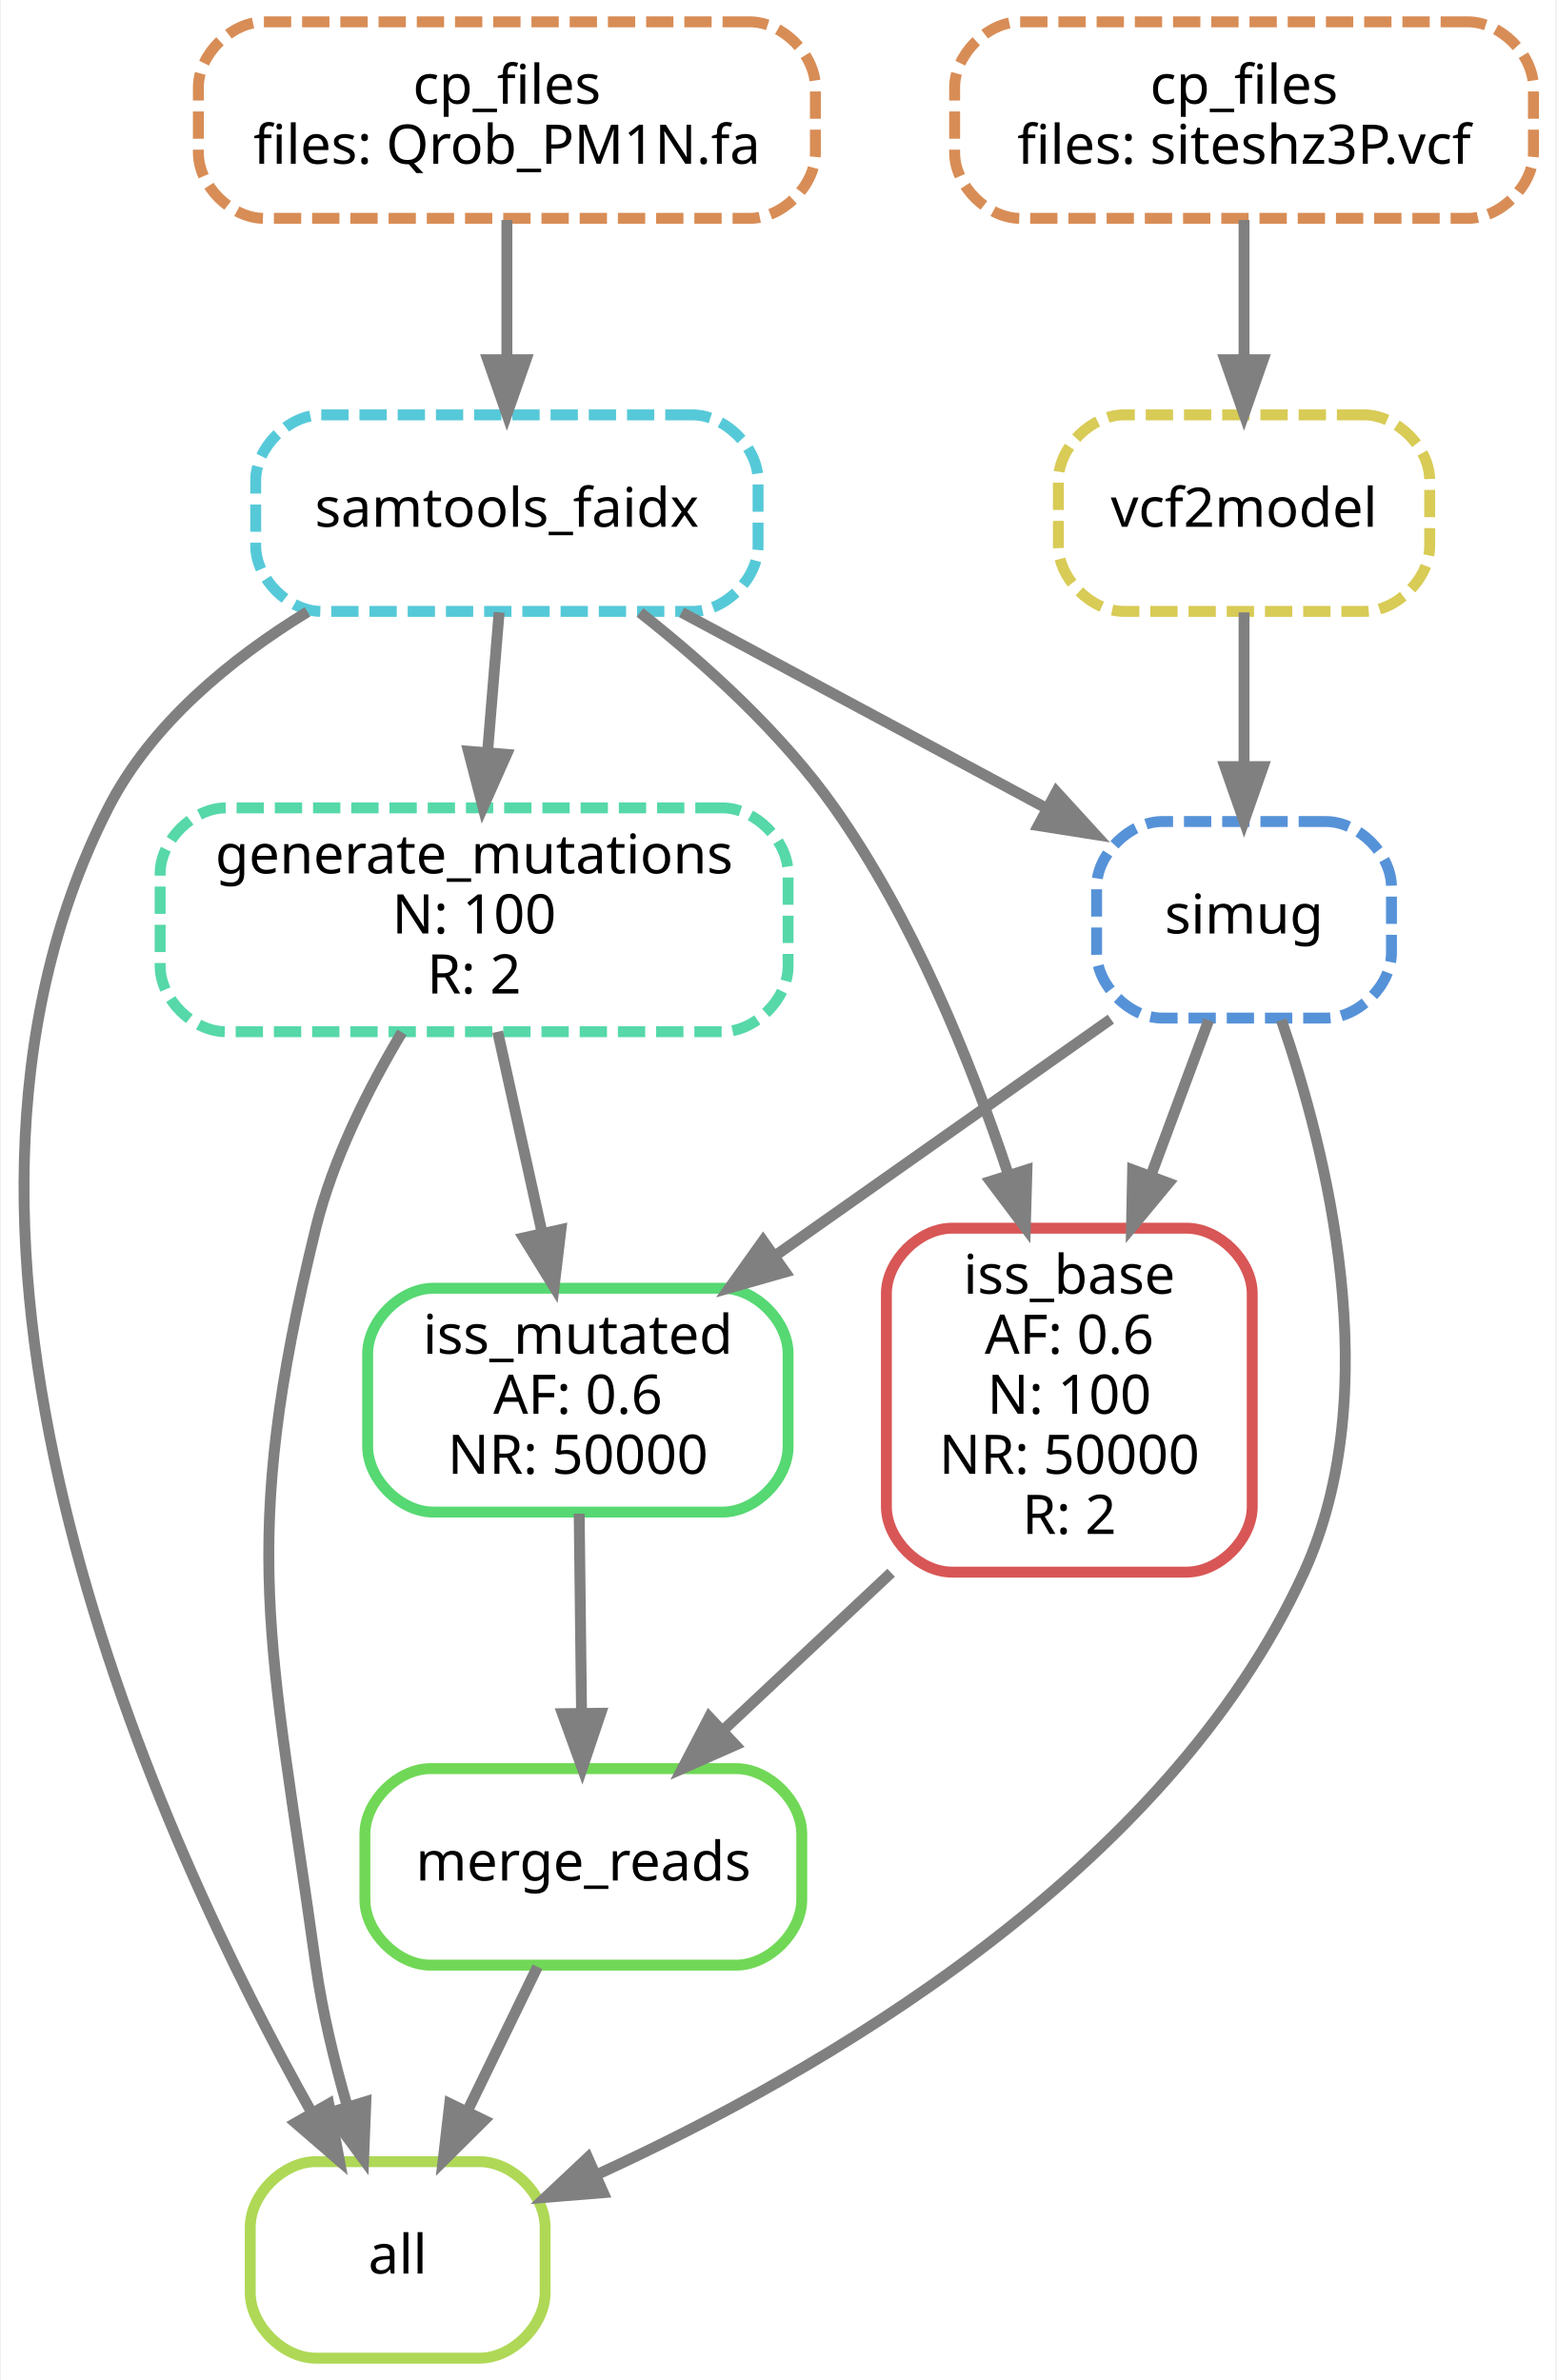
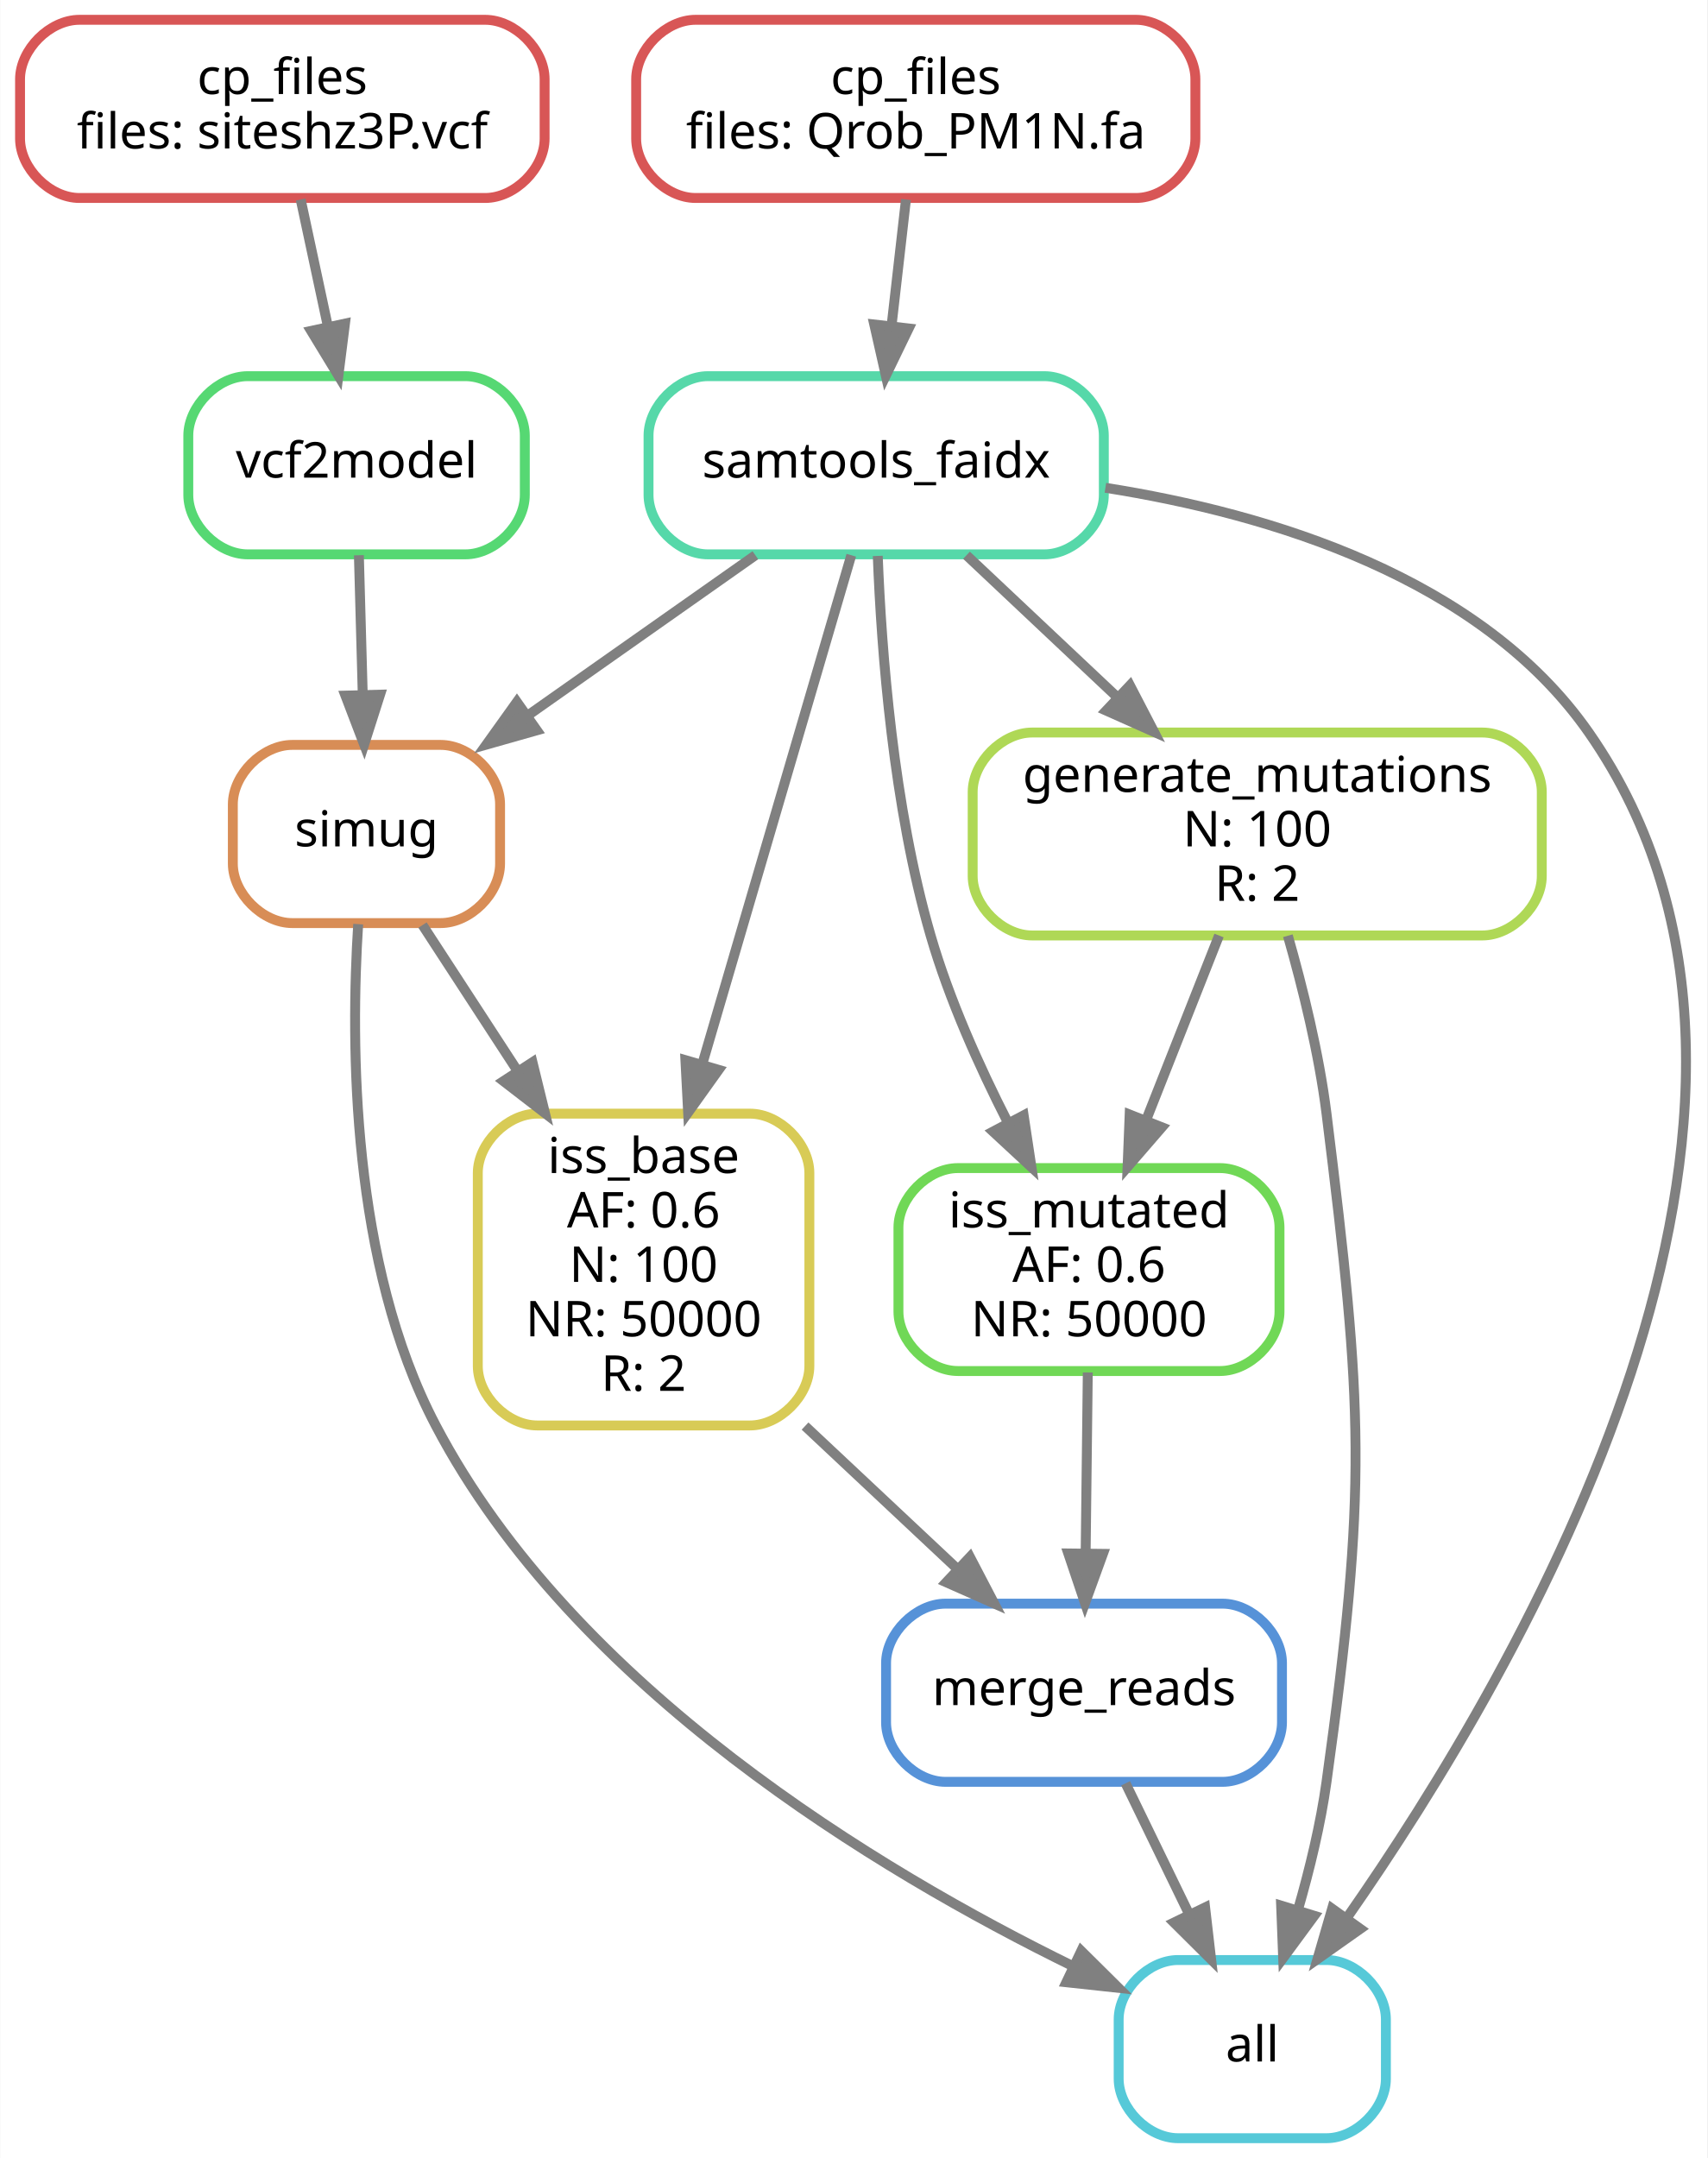
- <svg xmlns="http://www.w3.org/2000/svg" width="285pt" height="436pt" viewBox="0.00 0.00 284.66 436.00">
+ <svg xmlns="http://www.w3.org/2000/svg" width="345pt" height="436pt" viewBox="0.00 0.00 344.90 436.00">
  <g id="graph0" class="graph" transform="scale(1 1) rotate(0) translate(4 432)">
-     <polygon fill="white" stroke="transparent" points="-4,4 -4,-432 280.66,-432 280.66,4 -4,4" />
+     <polygon fill="white" stroke="transparent" points="-4,4 -4,-432 340.9,-432 340.9,4 -4,4" />
    <g id="node1" class="node">
-       <path fill="none" stroke="#afd856" stroke-width="2" d="M83.66,-36C83.66,-36 53.66,-36 53.66,-36 47.66,-36 41.66,-30 41.66,-24 41.66,-24 41.66,-12 41.66,-12 41.66,-6 47.66,0 53.66,0 53.66,0 83.66,0 83.66,0 89.66,0 95.66,-6 95.66,-12 95.66,-12 95.66,-24 95.66,-24 95.66,-30 89.66,-36 83.66,-36" />
-       <text text-anchor="middle" x="68.66" y="-15.5" font-family="sans" font-size="10.00">all</text>
+       <path fill="none" stroke="#56c9d8" stroke-width="2" d="M264,-36C264,-36 234,-36 234,-36 228,-36 222,-30 222,-24 222,-24 222,-12 222,-12 222,-6 228,0 234,0 234,0 264,0 264,0 270,0 276,-6 276,-12 276,-12 276,-24 276,-24 276,-30 270,-36 264,-36" />
+       <text text-anchor="middle" x="249" y="-15.5" font-family="sans" font-size="10.00">all</text>
    </g>
    <g id="node2" class="node">
-       <path fill="none" stroke="#56c9d8" stroke-width="2" stroke-dasharray="5,2" d="M122.66,-356C122.66,-356 54.66,-356 54.66,-356 48.66,-356 42.66,-350 42.66,-344 42.66,-344 42.66,-332 42.66,-332 42.66,-326 48.66,-320 54.66,-320 54.66,-320 122.66,-320 122.66,-320 128.66,-320 134.66,-326 134.66,-332 134.66,-332 134.66,-344 134.66,-344 134.66,-350 128.66,-356 122.66,-356" />
-       <text text-anchor="middle" x="88.66" y="-335.5" font-family="sans" font-size="10.00">samtools_faidx</text>
+       <path fill="none" stroke="#56d8a9" stroke-width="2" d="M207,-356C207,-356 139,-356 139,-356 133,-356 127,-350 127,-344 127,-344 127,-332 127,-332 127,-326 133,-320 139,-320 139,-320 207,-320 207,-320 213,-320 219,-326 219,-332 219,-332 219,-344 219,-344 219,-350 213,-356 207,-356" />
+       <text text-anchor="middle" x="173" y="-335.5" font-family="sans" font-size="10.00">samtools_faidx</text>
    </g>
    <g id="edge1" class="edge">
-       <path fill="none" stroke="grey" stroke-width="2" d="M52.15,-319.92C38.06,-311.29 23.49,-299.35 15.66,-284 -25.37,-203.5 25.33,-94.14 52.96,-44.91" />
-       <polygon fill="grey" stroke="grey" stroke-width="2" points="56.04,-46.57 57.99,-36.16 49.97,-43.09 56.04,-46.57" />
+       <path fill="none" stroke="grey" stroke-width="2" d="M219.32,-333.45C252.53,-328.21 295.13,-315.35 317,-284 369.81,-208.29 303.26,-94.82 268.13,-44.54" />
+       <polygon fill="grey" stroke="grey" stroke-width="2" points="270.83,-42.3 262.17,-36.19 265.13,-46.37 270.83,-42.3" />
    </g>
    <g id="node3" class="node">
-       <path fill="none" stroke="#5692d8" stroke-width="2" stroke-dasharray="5,2" d="M238.66,-281.5C238.66,-281.5 208.66,-281.5 208.66,-281.5 202.66,-281.5 196.66,-275.5 196.66,-269.5 196.66,-269.5 196.66,-257.5 196.66,-257.5 196.66,-251.5 202.66,-245.5 208.66,-245.5 208.66,-245.5 238.66,-245.5 238.66,-245.5 244.66,-245.5 250.66,-251.5 250.66,-257.5 250.66,-257.5 250.66,-269.5 250.66,-269.5 250.66,-275.5 244.66,-281.5 238.66,-281.5" />
-       <text text-anchor="middle" x="223.66" y="-261" font-family="sans" font-size="10.00">simug</text>
+       <path fill="none" stroke="#d88d56" stroke-width="2" d="M85,-281.5C85,-281.5 55,-281.5 55,-281.5 49,-281.5 43,-275.5 43,-269.5 43,-269.5 43,-257.5 43,-257.5 43,-251.5 49,-245.5 55,-245.5 55,-245.5 85,-245.5 85,-245.5 91,-245.5 97,-251.5 97,-257.5 97,-257.5 97,-269.5 97,-269.5 97,-275.5 91,-281.5 85,-281.5" />
+       <text text-anchor="middle" x="70" y="-261" font-family="sans" font-size="10.00">simug</text>
    </g>
    <g id="edge6" class="edge">
-       <path fill="none" stroke="grey" stroke-width="2" d="M120.66,-319.82C140.76,-309.02 166.74,-295.07 187.58,-283.88" />
-       <polygon fill="grey" stroke="grey" stroke-width="2" points="189.3,-286.93 196.45,-279.11 185.99,-280.76 189.3,-286.93" />
+       <path fill="none" stroke="grey" stroke-width="2" d="M148.59,-319.82C134.87,-310.16 117.55,-297.97 102.67,-287.5" />
+       <polygon fill="grey" stroke="grey" stroke-width="2" points="104.43,-284.45 94.23,-281.56 100.4,-290.18 104.43,-284.45" />
    </g>
    <g id="node4" class="node">
-       <path fill="none" stroke="#56d8a9" stroke-width="2" stroke-dasharray="5,2" d="M128.16,-284C128.16,-284 37.16,-284 37.16,-284 31.16,-284 25.16,-278 25.16,-272 25.16,-272 25.16,-255 25.16,-255 25.16,-249 31.16,-243 37.16,-243 37.16,-243 128.16,-243 128.16,-243 134.16,-243 140.16,-249 140.16,-255 140.16,-255 140.16,-272 140.16,-272 140.16,-278 134.16,-284 128.16,-284" />
-       <text text-anchor="middle" x="82.66" y="-272" font-family="sans" font-size="10.00">generate_mutations</text>
-       <text text-anchor="middle" x="82.66" y="-261" font-family="sans" font-size="10.00">N: 100</text>
-       <text text-anchor="middle" x="82.66" y="-250" font-family="sans" font-size="10.00">R: 2</text>
+       <path fill="none" stroke="#afd856" stroke-width="2" d="M295.5,-284C295.5,-284 204.5,-284 204.5,-284 198.5,-284 192.5,-278 192.5,-272 192.5,-272 192.5,-255 192.5,-255 192.5,-249 198.5,-243 204.5,-243 204.5,-243 295.5,-243 295.5,-243 301.5,-243 307.5,-249 307.5,-255 307.5,-255 307.5,-272 307.5,-272 307.5,-278 301.5,-284 295.5,-284" />
+       <text text-anchor="middle" x="250" y="-272" font-family="sans" font-size="10.00">generate_mutations</text>
+       <text text-anchor="middle" x="250" y="-261" font-family="sans" font-size="10.00">N: 100</text>
+       <text text-anchor="middle" x="250" y="-250" font-family="sans" font-size="10.00">R: 2</text>
    </g>
    <g id="edge8" class="edge">
-       <path fill="none" stroke="grey" stroke-width="2" d="M87.24,-319.82C86.61,-312.2 85.85,-303 85.13,-294.32" />
-       <polygon fill="grey" stroke="grey" stroke-width="2" points="88.6,-293.8 84.29,-284.12 81.62,-294.37 88.6,-293.8" />
+       <path fill="none" stroke="grey" stroke-width="2" d="M191.25,-319.82C200.32,-311.28 211.49,-300.76 221.65,-291.2" />
+       <polygon fill="grey" stroke="grey" stroke-width="2" points="224.28,-293.52 229.16,-284.12 219.48,-288.43 224.28,-293.52" />
    </g>
    <g id="node8" class="node">
-       <path fill="none" stroke="#d85656" stroke-width="2" d="M213.16,-207C213.16,-207 170.16,-207 170.16,-207 164.16,-207 158.16,-201 158.16,-195 158.16,-195 158.16,-156 158.16,-156 158.16,-150 164.16,-144 170.16,-144 170.16,-144 213.16,-144 213.16,-144 219.16,-144 225.16,-150 225.16,-156 225.16,-156 225.16,-195 225.16,-195 225.16,-201 219.16,-207 213.16,-207" />
-       <text text-anchor="middle" x="191.66" y="-195" font-family="sans" font-size="10.00">iss_base</text>
-       <text text-anchor="middle" x="191.66" y="-184" font-family="sans" font-size="10.00">AF: 0.6</text>
-       <text text-anchor="middle" x="191.66" y="-173" font-family="sans" font-size="10.00">N: 100</text>
-       <text text-anchor="middle" x="191.66" y="-162" font-family="sans" font-size="10.00">NR: 50000</text>
-       <text text-anchor="middle" x="191.66" y="-151" font-family="sans" font-size="10.00">R: 2</text>
+       <path fill="none" stroke="#d8cb56" stroke-width="2" d="M147.5,-207C147.5,-207 104.5,-207 104.5,-207 98.5,-207 92.5,-201 92.5,-195 92.5,-195 92.5,-156 92.5,-156 92.5,-150 98.5,-144 104.5,-144 104.5,-144 147.5,-144 147.5,-144 153.5,-144 159.5,-150 159.5,-156 159.5,-156 159.5,-195 159.5,-195 159.5,-201 153.5,-207 147.5,-207" />
+       <text text-anchor="middle" x="126" y="-195" font-family="sans" font-size="10.00">iss_base</text>
+       <text text-anchor="middle" x="126" y="-184" font-family="sans" font-size="10.00">AF: 0.6</text>
+       <text text-anchor="middle" x="126" y="-173" font-family="sans" font-size="10.00">N: 100</text>
+       <text text-anchor="middle" x="126" y="-162" font-family="sans" font-size="10.00">NR: 50000</text>
+       <text text-anchor="middle" x="126" y="-151" font-family="sans" font-size="10.00">R: 2</text>
    </g>
    <g id="edge12" class="edge">
-       <path fill="none" stroke="grey" stroke-width="2" d="M113.04,-319.8C125.04,-310.34 138.97,-297.75 148.66,-284 162.96,-263.72 173.46,-238 180.51,-216.8" />
-       <polygon fill="grey" stroke="grey" stroke-width="2" points="183.9,-217.7 183.6,-207.11 177.23,-215.58 183.9,-217.7" />
+       <path fill="none" stroke="grey" stroke-width="2" d="M167.97,-319.82C160.85,-295.49 147.6,-250.26 137.89,-217.1" />
+       <polygon fill="grey" stroke="grey" stroke-width="2" points="141.17,-215.85 135,-207.23 134.45,-217.81 141.17,-215.85" />
+     </g>
+     <g id="node9" class="node">
+       <path fill="none" stroke="#70d856" stroke-width="2" d="M242.5,-196C242.5,-196 189.5,-196 189.5,-196 183.5,-196 177.5,-190 177.5,-184 177.5,-184 177.5,-167 177.5,-167 177.5,-161 183.5,-155 189.5,-155 189.5,-155 242.5,-155 242.5,-155 248.5,-155 254.5,-161 254.5,-167 254.5,-167 254.5,-184 254.5,-184 254.5,-190 248.5,-196 242.5,-196" />
+       <text text-anchor="middle" x="216" y="-184" font-family="sans" font-size="10.00">iss_mutated</text>
+       <text text-anchor="middle" x="216" y="-173" font-family="sans" font-size="10.00">AF: 0.6</text>
+       <text text-anchor="middle" x="216" y="-162" font-family="sans" font-size="10.00">NR: 50000</text>
+     </g>
+     <g id="edge14" class="edge">
+       <path fill="none" stroke="grey" stroke-width="2" d="M173.32,-319.68C174.06,-300.56 176.44,-269.04 184,-243 187.74,-230.12 193.77,-216.65 199.6,-205.23" />
+       <polygon fill="grey" stroke="grey" stroke-width="2" points="202.8,-206.66 204.38,-196.18 196.61,-203.38 202.8,-206.66" />
    </g>
    <g id="edge2" class="edge">
-       <path fill="none" stroke="grey" stroke-width="2" d="M230.5,-245.12C238.77,-221.18 249.85,-177.27 234.66,-144 209.5,-88.85 145.85,-52.25 105.08,-33.6" />
-       <polygon fill="grey" stroke="grey" stroke-width="2" points="106.31,-30.32 95.75,-29.46 103.47,-36.72 106.31,-30.32" />
+       <path fill="none" stroke="grey" stroke-width="2" d="M68.33,-245.29C66.78,-221.18 66.84,-176.64 84,-144 111.86,-90.99 173.37,-54.03 212.91,-34.68" />
+       <polygon fill="grey" stroke="grey" stroke-width="2" points="214.44,-37.83 221.97,-30.37 211.43,-31.51 214.44,-37.83" />
    </g>
    <g id="edge13" class="edge">
-       <path fill="none" stroke="grey" stroke-width="2" d="M217.19,-245.1C214.11,-236.84 210.31,-226.6 206.58,-216.58" />
-       <polygon fill="grey" stroke="grey" stroke-width="2" points="209.82,-215.26 203.05,-207.1 203.26,-217.7 209.82,-215.26" />
+       <path fill="none" stroke="grey" stroke-width="2" d="M81.33,-245.1C86.88,-236.58 93.79,-225.97 100.51,-215.65" />
+       <polygon fill="grey" stroke="grey" stroke-width="2" points="103.55,-217.39 106.07,-207.1 97.68,-213.57 103.55,-217.39" />
    </g>
-     <g id="node9" class="node">
-       <path fill="none" stroke="#56d873" stroke-width="2" d="M128.16,-196C128.16,-196 75.16,-196 75.16,-196 69.16,-196 63.16,-190 63.16,-184 63.16,-184 63.16,-167 63.16,-167 63.16,-161 69.16,-155 75.16,-155 75.16,-155 128.16,-155 128.16,-155 134.16,-155 140.16,-161 140.16,-167 140.16,-167 140.16,-184 140.16,-184 140.16,-190 134.16,-196 128.16,-196" />
-       <text text-anchor="middle" x="101.66" y="-184" font-family="sans" font-size="10.00">iss_mutated</text>
-       <text text-anchor="middle" x="101.66" y="-173" font-family="sans" font-size="10.00">AF: 0.6</text>
-       <text text-anchor="middle" x="101.66" y="-162" font-family="sans" font-size="10.00">NR: 50000</text>
+     <g id="edge3" class="edge">
+       <path fill="none" stroke="grey" stroke-width="2" d="M256.19,-242.95C259.2,-232.42 262.49,-219.13 264,-207 271.39,-147.46 272.25,-131.43 264,-72 262.82,-63.48 260.61,-54.39 258.25,-46.2" />
+       <polygon fill="grey" stroke="grey" stroke-width="2" points="261.52,-44.94 255.24,-36.41 254.83,-46.99 261.52,-44.94" />
    </g>
    <g id="edge15" class="edge">
-       <path fill="none" stroke="grey" stroke-width="2" d="M199.27,-245.3C181.62,-232.87 157.49,-215.86 137.64,-201.86" />
-       <polygon fill="grey" stroke="grey" stroke-width="2" points="139.62,-198.97 129.43,-196.07 135.58,-204.69 139.62,-198.97" />
-     </g>
-     <g id="edge3" class="edge">
-       <path fill="none" stroke="grey" stroke-width="2" d="M69.44,-242.88C63.34,-232.66 56.77,-219.67 53.66,-207 39.36,-148.73 45.41,-131.43 53.66,-72 54.85,-63.48 57.05,-54.39 59.41,-46.2" />
-       <polygon fill="grey" stroke="grey" stroke-width="2" points="62.83,-46.99 62.42,-36.41 56.14,-44.94 62.83,-46.99" />
-     </g>
-     <g id="edge14" class="edge">
-       <path fill="none" stroke="grey" stroke-width="2" d="M86.97,-242.99C89.39,-232.07 92.44,-218.23 95.14,-206.02" />
-       <polygon fill="grey" stroke="grey" stroke-width="2" points="98.56,-206.75 97.3,-196.24 91.73,-205.24 98.56,-206.75" />
+       <path fill="none" stroke="grey" stroke-width="2" d="M242.28,-242.99C237.93,-231.96 232.39,-217.96 227.53,-205.65" />
+       <polygon fill="grey" stroke="grey" stroke-width="2" points="230.73,-204.25 223.8,-196.24 224.22,-206.82 230.73,-204.25" />
    </g>
    <g id="node5" class="node">
-       <path fill="none" stroke="#70d856" stroke-width="2" d="M130.66,-108C130.66,-108 74.66,-108 74.66,-108 68.66,-108 62.66,-102 62.66,-96 62.66,-96 62.66,-84 62.66,-84 62.66,-78 68.66,-72 74.66,-72 74.66,-72 130.66,-72 130.66,-72 136.66,-72 142.66,-78 142.66,-84 142.66,-84 142.66,-96 142.66,-96 142.66,-102 136.66,-108 130.66,-108" />
-       <text text-anchor="middle" x="102.66" y="-87.5" font-family="sans" font-size="10.00">merge_reads</text>
+       <path fill="none" stroke="#5692d8" stroke-width="2" d="M243,-108C243,-108 187,-108 187,-108 181,-108 175,-102 175,-96 175,-96 175,-84 175,-84 175,-78 181,-72 187,-72 187,-72 243,-72 243,-72 249,-72 255,-78 255,-84 255,-84 255,-96 255,-96 255,-102 249,-108 243,-108" />
+       <text text-anchor="middle" x="215" y="-87.5" font-family="sans" font-size="10.00">merge_reads</text>
    </g>
    <g id="edge4" class="edge">
-       <path fill="none" stroke="grey" stroke-width="2" d="M94.26,-71.7C90.39,-63.73 85.71,-54.1 81.42,-45.26" />
-       <polygon fill="grey" stroke="grey" stroke-width="2" points="84.49,-43.57 76.97,-36.1 78.19,-46.63 84.49,-43.57" />
+       <path fill="none" stroke="grey" stroke-width="2" d="M223.4,-71.7C227.27,-63.73 231.95,-54.1 236.24,-45.26" />
+       <polygon fill="grey" stroke="grey" stroke-width="2" points="239.47,-46.63 240.69,-36.1 233.17,-43.57 239.47,-46.63" />
    </g>
    <g id="node6" class="node">
-       <path fill="none" stroke="#d88d56" stroke-width="2" stroke-dasharray="5,2" d="M133.16,-428C133.16,-428 44.16,-428 44.16,-428 38.16,-428 32.16,-422 32.16,-416 32.16,-416 32.16,-404 32.16,-404 32.16,-398 38.16,-392 44.16,-392 44.16,-392 133.16,-392 133.16,-392 139.16,-392 145.16,-398 145.16,-404 145.16,-404 145.16,-416 145.16,-416 145.16,-422 139.16,-428 133.16,-428" />
-       <text text-anchor="middle" x="88.66" y="-413" font-family="sans" font-size="10.00">cp_files</text>
-       <text text-anchor="middle" x="88.66" y="-402" font-family="sans" font-size="10.00">files: Qrob_PM1N.fa</text>
+       <path fill="none" stroke="#d85656" stroke-width="2" d="M225.5,-428C225.5,-428 136.5,-428 136.5,-428 130.5,-428 124.5,-422 124.5,-416 124.5,-416 124.5,-404 124.5,-404 124.5,-398 130.5,-392 136.5,-392 136.5,-392 225.5,-392 225.5,-392 231.5,-392 237.5,-398 237.5,-404 237.5,-404 237.5,-416 237.5,-416 237.5,-422 231.5,-428 225.5,-428" />
+       <text text-anchor="middle" x="181" y="-413" font-family="sans" font-size="10.00">cp_files</text>
+       <text text-anchor="middle" x="181" y="-402" font-family="sans" font-size="10.00">files: Qrob_PM1N.fa</text>
    </g>
    <g id="edge5" class="edge">
-       <path fill="none" stroke="grey" stroke-width="2" d="M88.66,-391.7C88.66,-383.98 88.66,-374.71 88.66,-366.11" />
-       <polygon fill="grey" stroke="grey" stroke-width="2" points="92.16,-366.1 88.66,-356.1 85.16,-366.1 92.16,-366.1" />
+       <path fill="none" stroke="grey" stroke-width="2" d="M179.02,-391.7C178.14,-383.98 177.08,-374.71 176.1,-366.11" />
+       <polygon fill="grey" stroke="grey" stroke-width="2" points="179.57,-365.64 174.95,-356.1 172.61,-366.44 179.57,-365.64" />
    </g>
    <g id="node7" class="node">
-       <path fill="none" stroke="#d8cb56" stroke-width="2" stroke-dasharray="5,2" d="M245.66,-356C245.66,-356 201.66,-356 201.66,-356 195.66,-356 189.66,-350 189.66,-344 189.66,-344 189.66,-332 189.66,-332 189.66,-326 195.66,-320 201.66,-320 201.66,-320 245.66,-320 245.66,-320 251.66,-320 257.66,-326 257.66,-332 257.66,-332 257.66,-344 257.66,-344 257.66,-350 251.66,-356 245.66,-356" />
-       <text text-anchor="middle" x="223.66" y="-335.5" font-family="sans" font-size="10.00">vcf2model</text>
+       <path fill="none" stroke="#56d873" stroke-width="2" d="M90,-356C90,-356 46,-356 46,-356 40,-356 34,-350 34,-344 34,-344 34,-332 34,-332 34,-326 40,-320 46,-320 46,-320 90,-320 90,-320 96,-320 102,-326 102,-332 102,-332 102,-344 102,-344 102,-350 96,-356 90,-356" />
+       <text text-anchor="middle" x="68" y="-335.5" font-family="sans" font-size="10.00">vcf2model</text>
    </g>
    <g id="edge7" class="edge">
-       <path fill="none" stroke="grey" stroke-width="2" d="M223.66,-319.82C223.66,-311.42 223.66,-301.12 223.66,-291.69" />
-       <polygon fill="grey" stroke="grey" stroke-width="2" points="227.16,-291.56 223.66,-281.56 220.16,-291.56 227.16,-291.56" />
+       <path fill="none" stroke="grey" stroke-width="2" d="M68.47,-319.82C68.71,-311.42 68.99,-301.12 69.25,-291.69" />
+       <polygon fill="grey" stroke="grey" stroke-width="2" points="72.75,-291.65 69.53,-281.56 65.75,-291.46 72.75,-291.65" />
    </g>
    <g id="edge9" class="edge">
-       <path fill="none" stroke="grey" stroke-width="2" d="M159.03,-143.88C148.85,-134.33 137.78,-123.95 128.16,-114.93" />
-       <polygon fill="grey" stroke="grey" stroke-width="2" points="130.5,-112.32 120.81,-108.03 125.71,-117.42 130.5,-112.32" />
+       <path fill="none" stroke="grey" stroke-width="2" d="M158.63,-143.88C168.81,-134.33 179.88,-123.95 189.5,-114.93" />
+       <polygon fill="grey" stroke="grey" stroke-width="2" points="191.95,-117.42 196.85,-108.03 187.16,-112.32 191.95,-117.42" />
    </g>
    <g id="edge10" class="edge">
-       <path fill="none" stroke="grey" stroke-width="2" d="M101.9,-154.71C102.03,-143.86 102.19,-130.23 102.33,-118.37" />
-       <polygon fill="grey" stroke="grey" stroke-width="2" points="105.84,-118.14 102.46,-108.1 98.84,-118.06 105.84,-118.14" />
+       <path fill="none" stroke="grey" stroke-width="2" d="M215.76,-154.71C215.63,-143.86 215.47,-130.23 215.33,-118.37" />
+       <polygon fill="grey" stroke="grey" stroke-width="2" points="218.82,-118.06 215.2,-108.1 211.82,-118.14 218.82,-118.06" />
    </g>
    <g id="node10" class="node">
-       <path fill="none" stroke="#d88d56" stroke-width="2" stroke-dasharray="5,2" d="M264.66,-428C264.66,-428 182.66,-428 182.66,-428 176.66,-428 170.66,-422 170.66,-416 170.66,-416 170.66,-404 170.66,-404 170.66,-398 176.66,-392 182.66,-392 182.66,-392 264.66,-392 264.66,-392 270.66,-392 276.66,-398 276.66,-404 276.66,-404 276.66,-416 276.66,-416 276.66,-422 270.66,-428 264.66,-428" />
-       <text text-anchor="middle" x="223.66" y="-413" font-family="sans" font-size="10.00">cp_files</text>
-       <text text-anchor="middle" x="223.66" y="-402" font-family="sans" font-size="10.00">files: siteshz3P.vcf</text>
+       <path fill="none" stroke="#d85656" stroke-width="2" d="M94,-428C94,-428 12,-428 12,-428 6,-428 0,-422 0,-416 0,-416 0,-404 0,-404 0,-398 6,-392 12,-392 12,-392 94,-392 94,-392 100,-392 106,-398 106,-404 106,-404 106,-416 106,-416 106,-422 100,-428 94,-428" />
+       <text text-anchor="middle" x="53" y="-413" font-family="sans" font-size="10.00">cp_files</text>
+       <text text-anchor="middle" x="53" y="-402" font-family="sans" font-size="10.00">files: siteshz3P.vcf</text>
    </g>
    <g id="edge11" class="edge">
-       <path fill="none" stroke="grey" stroke-width="2" d="M223.66,-391.7C223.66,-383.98 223.66,-374.71 223.66,-366.11" />
-       <polygon fill="grey" stroke="grey" stroke-width="2" points="227.16,-366.1 223.66,-356.1 220.16,-366.1 227.16,-366.1" />
+       <path fill="none" stroke="grey" stroke-width="2" d="M56.71,-391.7C58.36,-383.98 60.35,-374.71 62.19,-366.11" />
+       <polygon fill="grey" stroke="grey" stroke-width="2" points="65.66,-366.62 64.33,-356.1 58.82,-365.15 65.66,-366.62" />
    </g>
  </g>
</svg>
